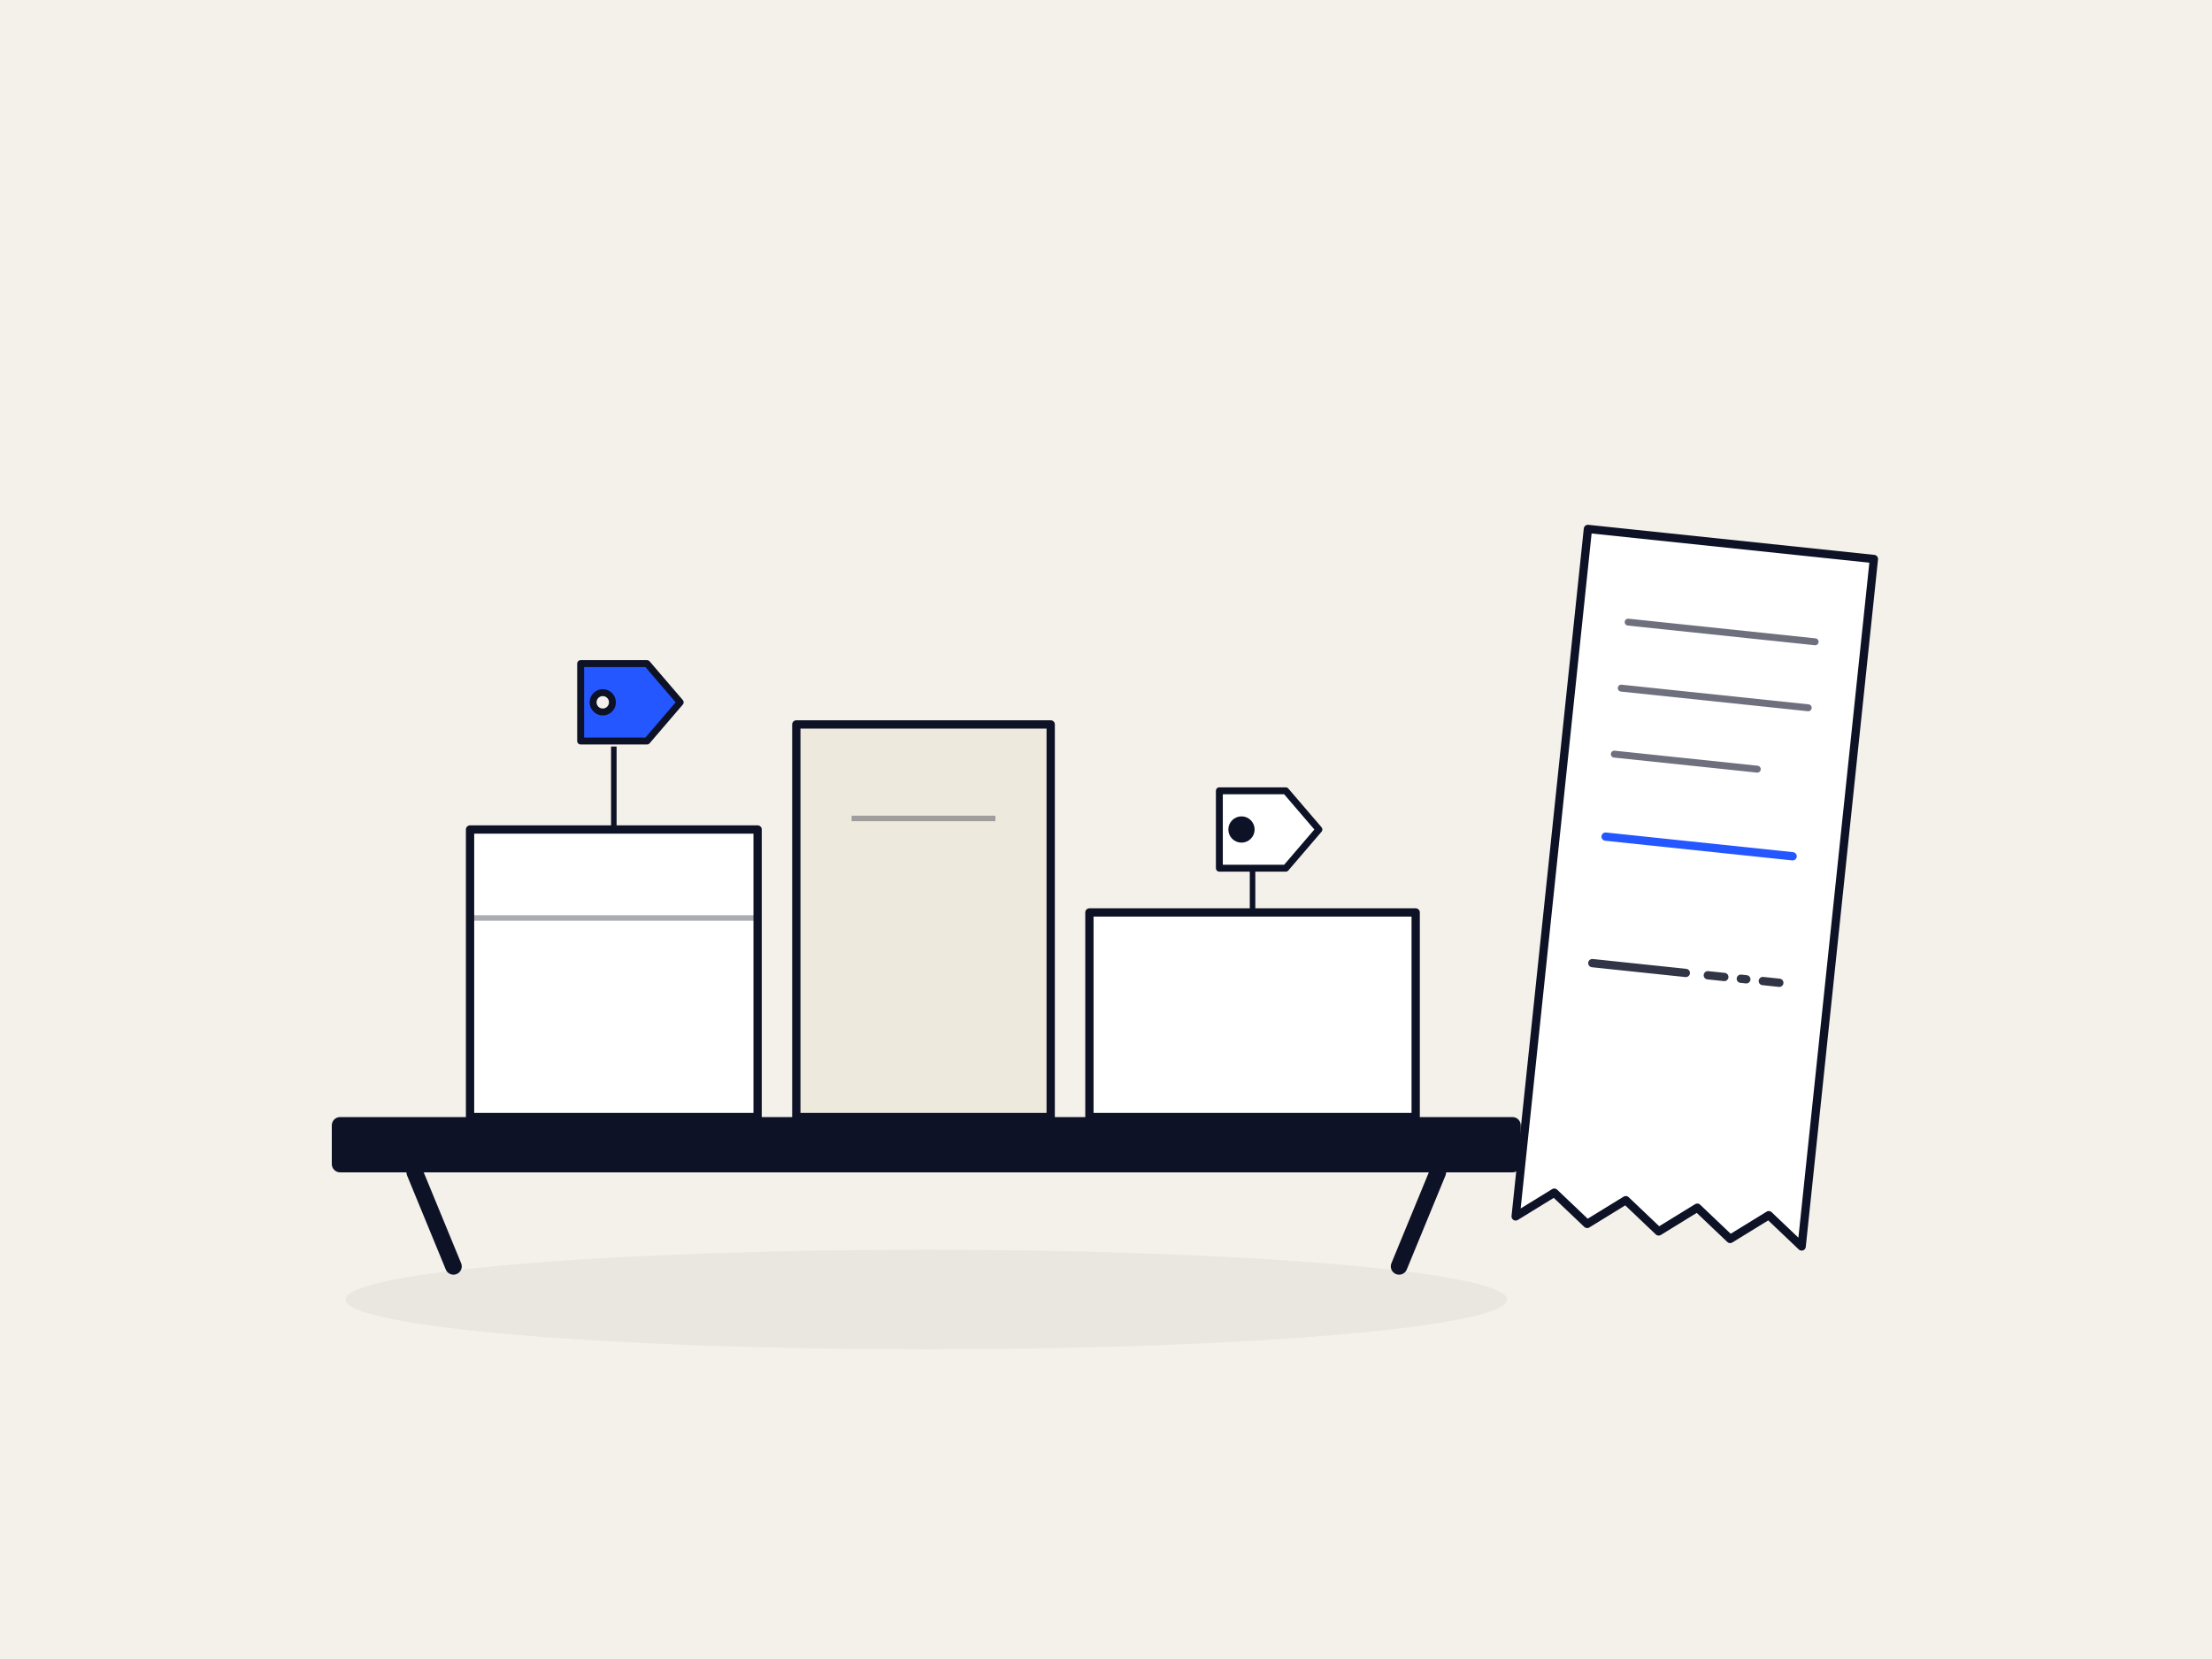
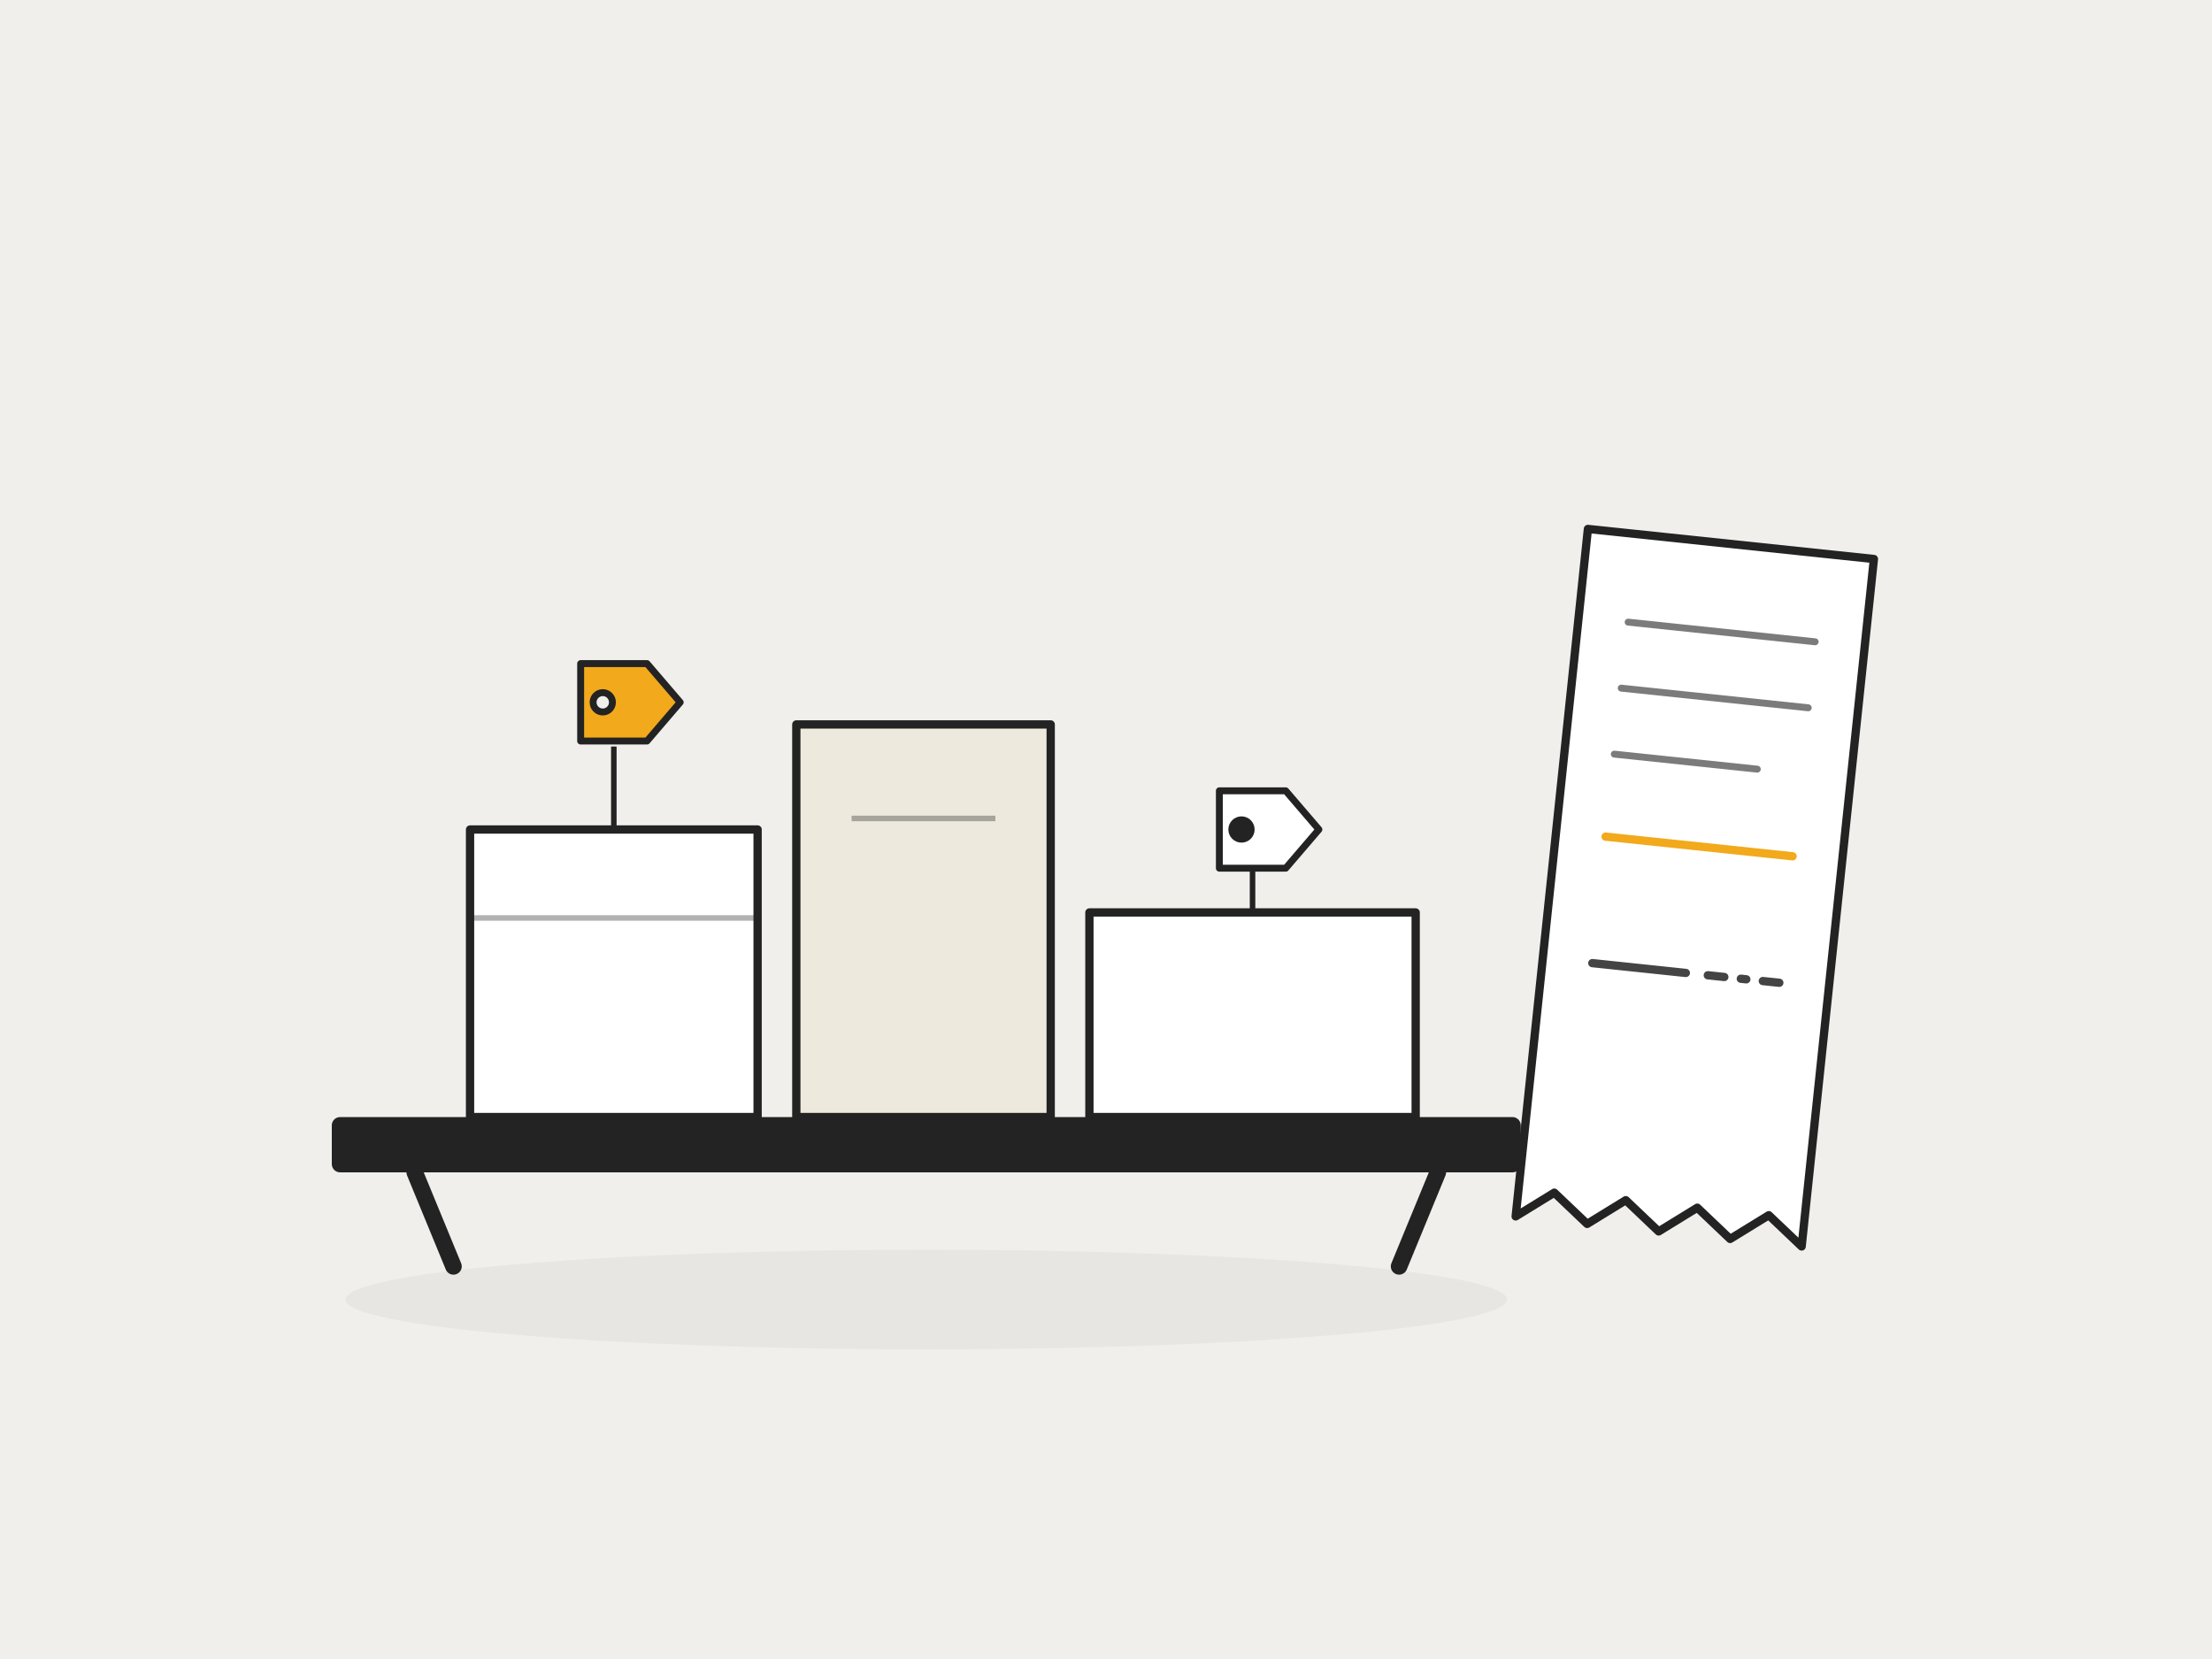
<svg xmlns="http://www.w3.org/2000/svg" viewBox="0 0 800 600" role="img" aria-label="A retail shelf with tagged products and a printed receipt, representing resale deterrence">
-   <rect width="800" height="600" fill="#f4f1ea" />
-   <rect x="120" y="404" width="430" height="20" rx="3" fill="#0e1226" />
-   <path d="M150 424 l14 34 M520 424 l-14 34" stroke="#0e1226" stroke-width="6" stroke-linecap="round" />
-   <ellipse cx="335" cy="470" rx="210" ry="18" fill="#0e1226" opacity="0.05" />
-   <g stroke="#0e1226" stroke-width="3" stroke-linejoin="round">
+   <rect width="800" height="600" fill="#f1efeb" />
+   <rect x="120" y="404" width="430" height="20" rx="3" fill="#232323" />
+   <path d="M150 424 l14 34 M520 424 l-14 34" stroke="#232323" stroke-width="6" stroke-linecap="round" />
+   <ellipse cx="335" cy="470" rx="210" ry="18" fill="#232323" opacity="0.05" />
+   <g stroke="#232323" stroke-width="3" stroke-linejoin="round">
    <rect x="170" y="300" width="104" height="104" fill="#ffffff" />
    <rect x="288" y="262" width="92" height="142" fill="#eee9dd" />
    <rect x="394" y="330" width="118" height="74" fill="#ffffff" />
  </g>
-   <g stroke="#0e1226" stroke-width="2" opacity="0.35">
+   <g stroke="#232323" stroke-width="2" opacity="0.35">
    <path d="M170 332 H274 M308 296 H360" />
  </g>
-   <g stroke="#0e1226" stroke-width="2.5" stroke-linejoin="round">
+   <g stroke="#232323" stroke-width="2.5" stroke-linejoin="round">
    <path d="M222 300 v-30" stroke-width="2" />
-     <path d="M210 240 h24 l12 14 -12 14 h-24 z" fill="#2457ff" />
-     <circle cx="218" cy="254" r="3.5" fill="#f4f1ea" />
+     <path d="M210 240 h24 l12 14 -12 14 h-24 z" fill="#f2a91c" />
+     <circle cx="218" cy="254" r="3.5" fill="#f1efeb" />
    <path d="M453 330 v-22" stroke-width="2" />
    <path d="M441 286 h24 l12 14 -12 14 h-24 z" fill="#ffffff" />
-     <circle cx="449" cy="300" r="3.5" fill="#0e1226" />
+     <circle cx="449" cy="300" r="3.5" fill="#232323" />
  </g>
  <g transform="rotate(6 612 330)">
-     <path d="M560 196 h104 v250 l-13 -10 -13 10 -13 -10 -13 10 -13 -10 -13 10 -13 -10 -13 10 z" fill="#ffffff" stroke="#0e1226" stroke-width="3" stroke-linejoin="round" />
-     <g stroke="#0e1226" stroke-width="2.5" opacity="0.6" stroke-linecap="round">
+     <path d="M560 196 h104 v250 l-13 -10 -13 10 -13 -10 -13 10 -13 -10 -13 10 -13 -10 -13 10 z" fill="#ffffff" stroke="#232323" stroke-width="3" stroke-linejoin="round" />
+     <g stroke="#232323" stroke-width="2.5" opacity="0.6" stroke-linecap="round">
      <path d="M578 228 H646 M578 252 H646 M578 276 H630" />
    </g>
-     <path d="M578 306 H646" stroke="#2457ff" stroke-width="3" stroke-linecap="round" />
-     <g stroke="#0e1226" stroke-width="3" opacity="0.85" stroke-linecap="round">
+     <path d="M578 306 H646" stroke="#f2a91c" stroke-width="3" stroke-linecap="round" />
+     <g stroke="#232323" stroke-width="3" opacity="0.85" stroke-linecap="round">
      <path d="M578 352 H612 M578 352 H584 M592 352 h4 M602 352 h2 M610 352 h2 M620 352 h6 M632 352 h2 M640 352 h6" />
    </g>
  </g>
</svg>
